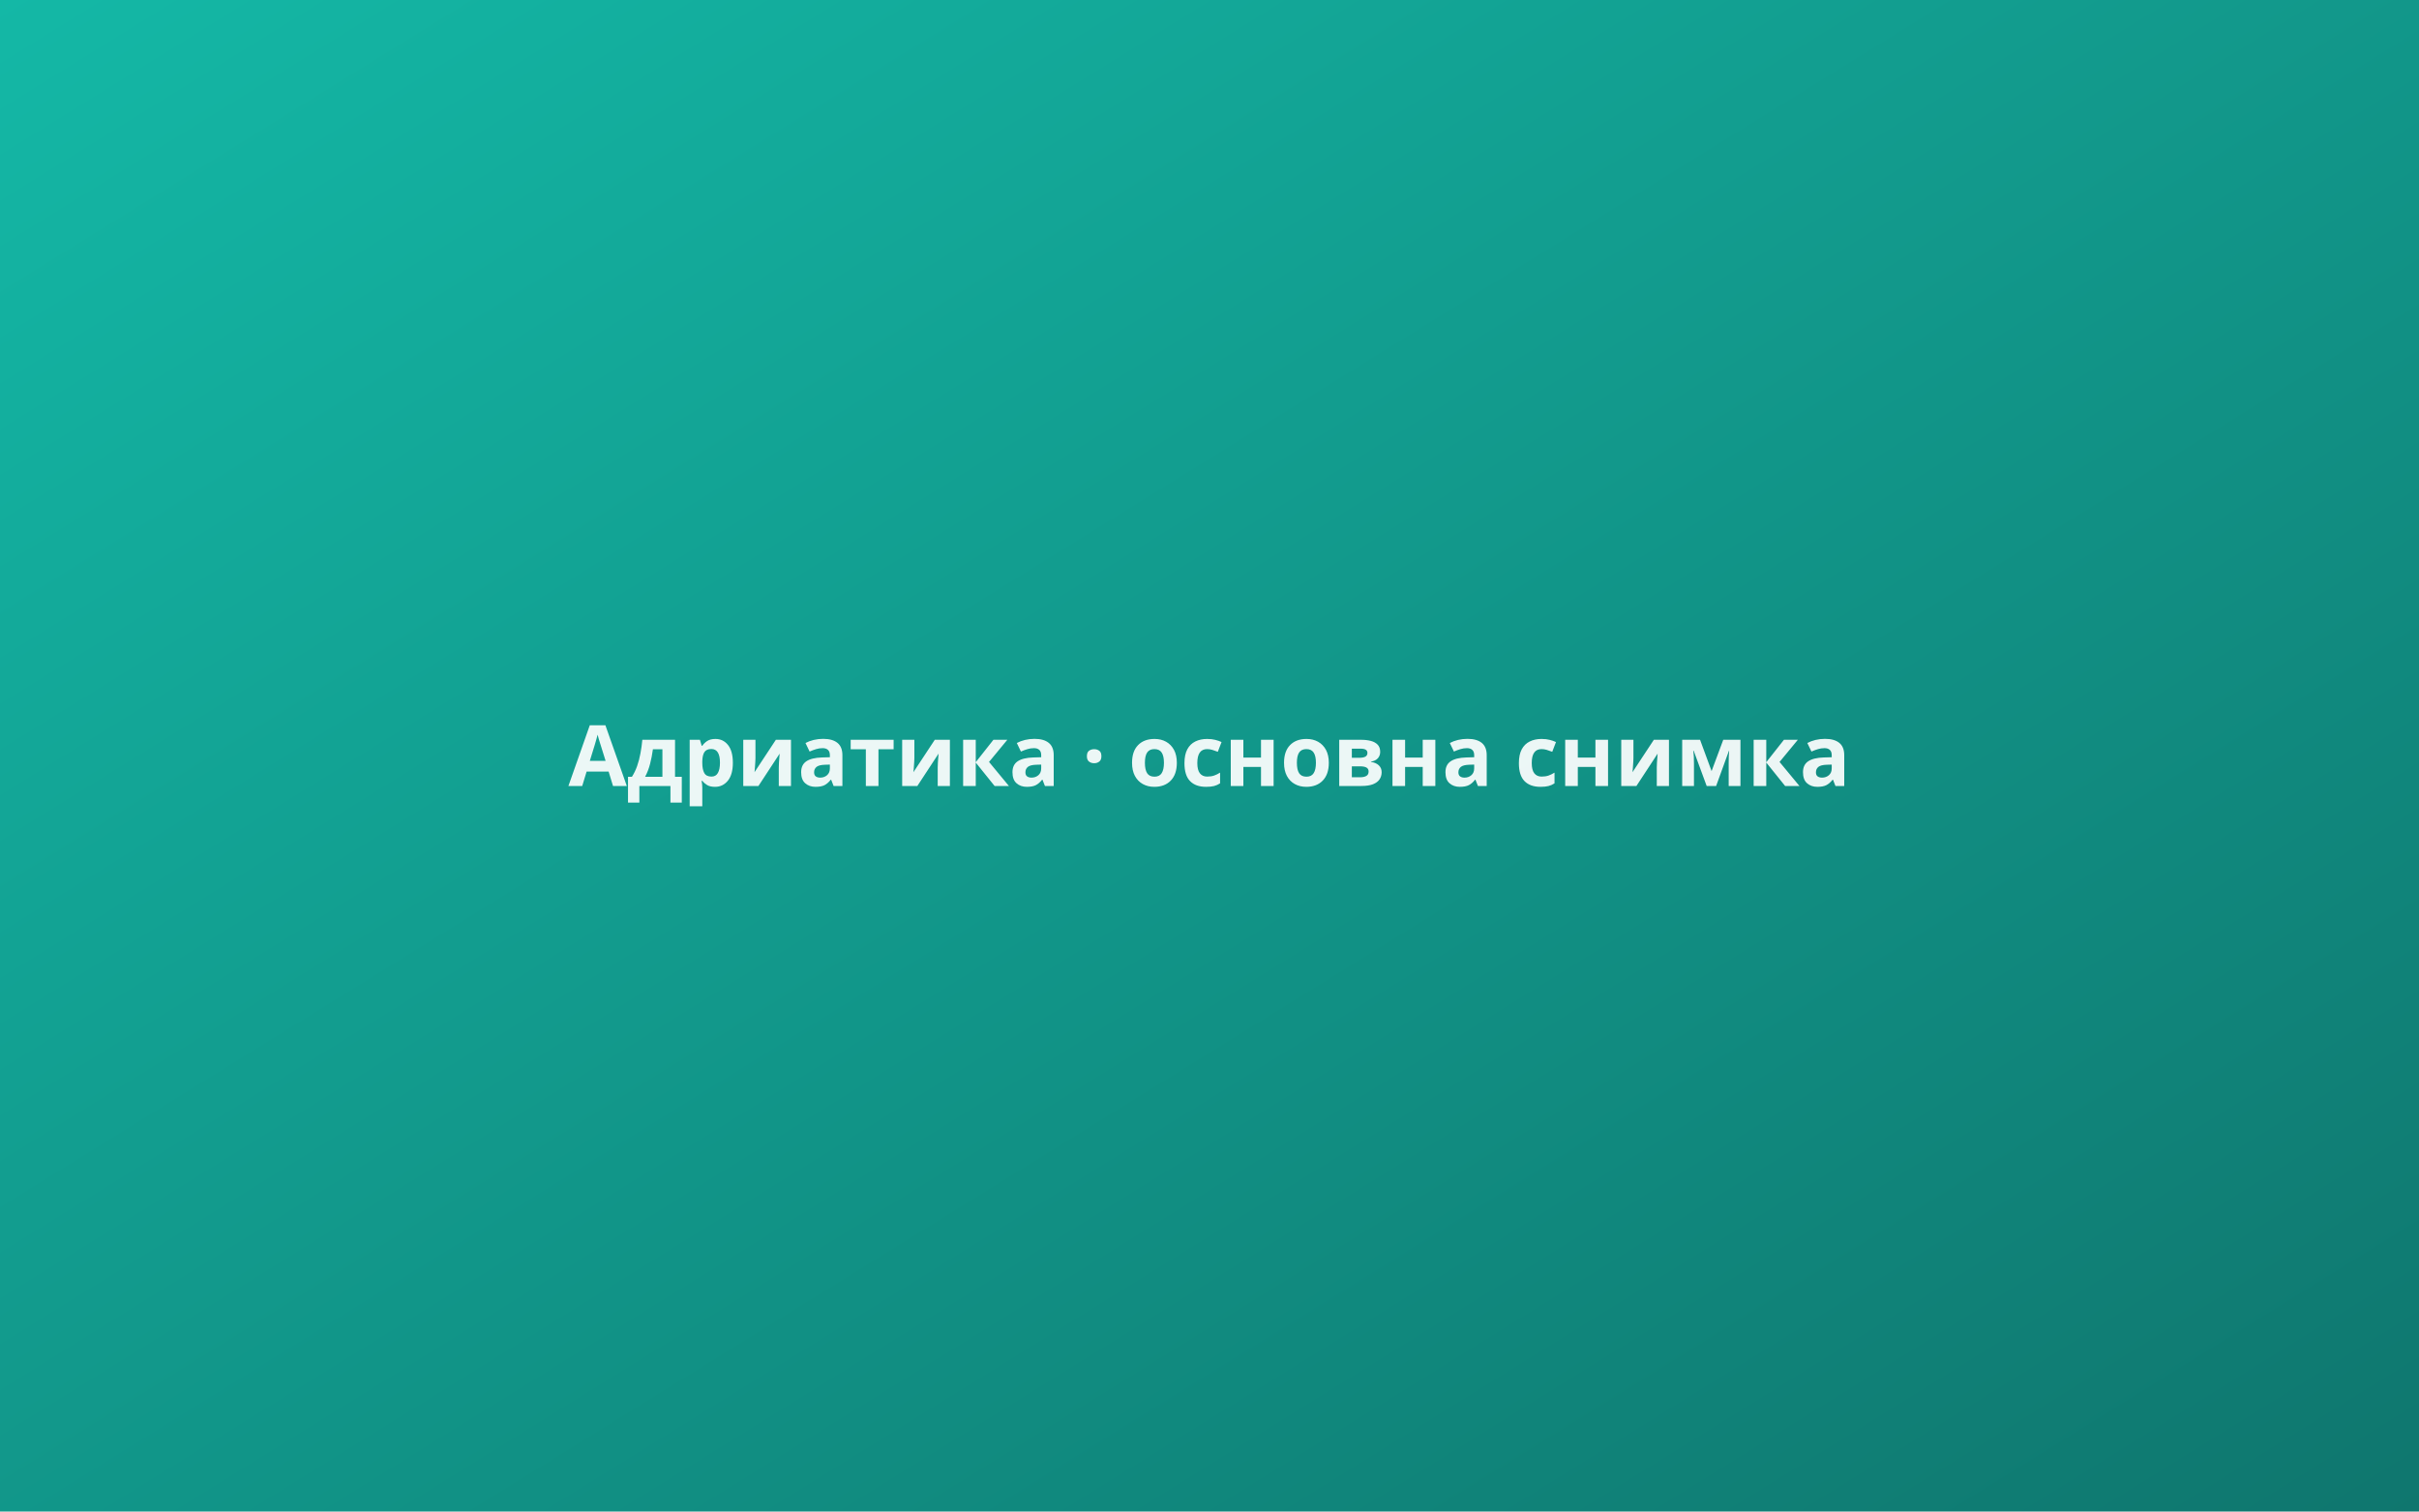
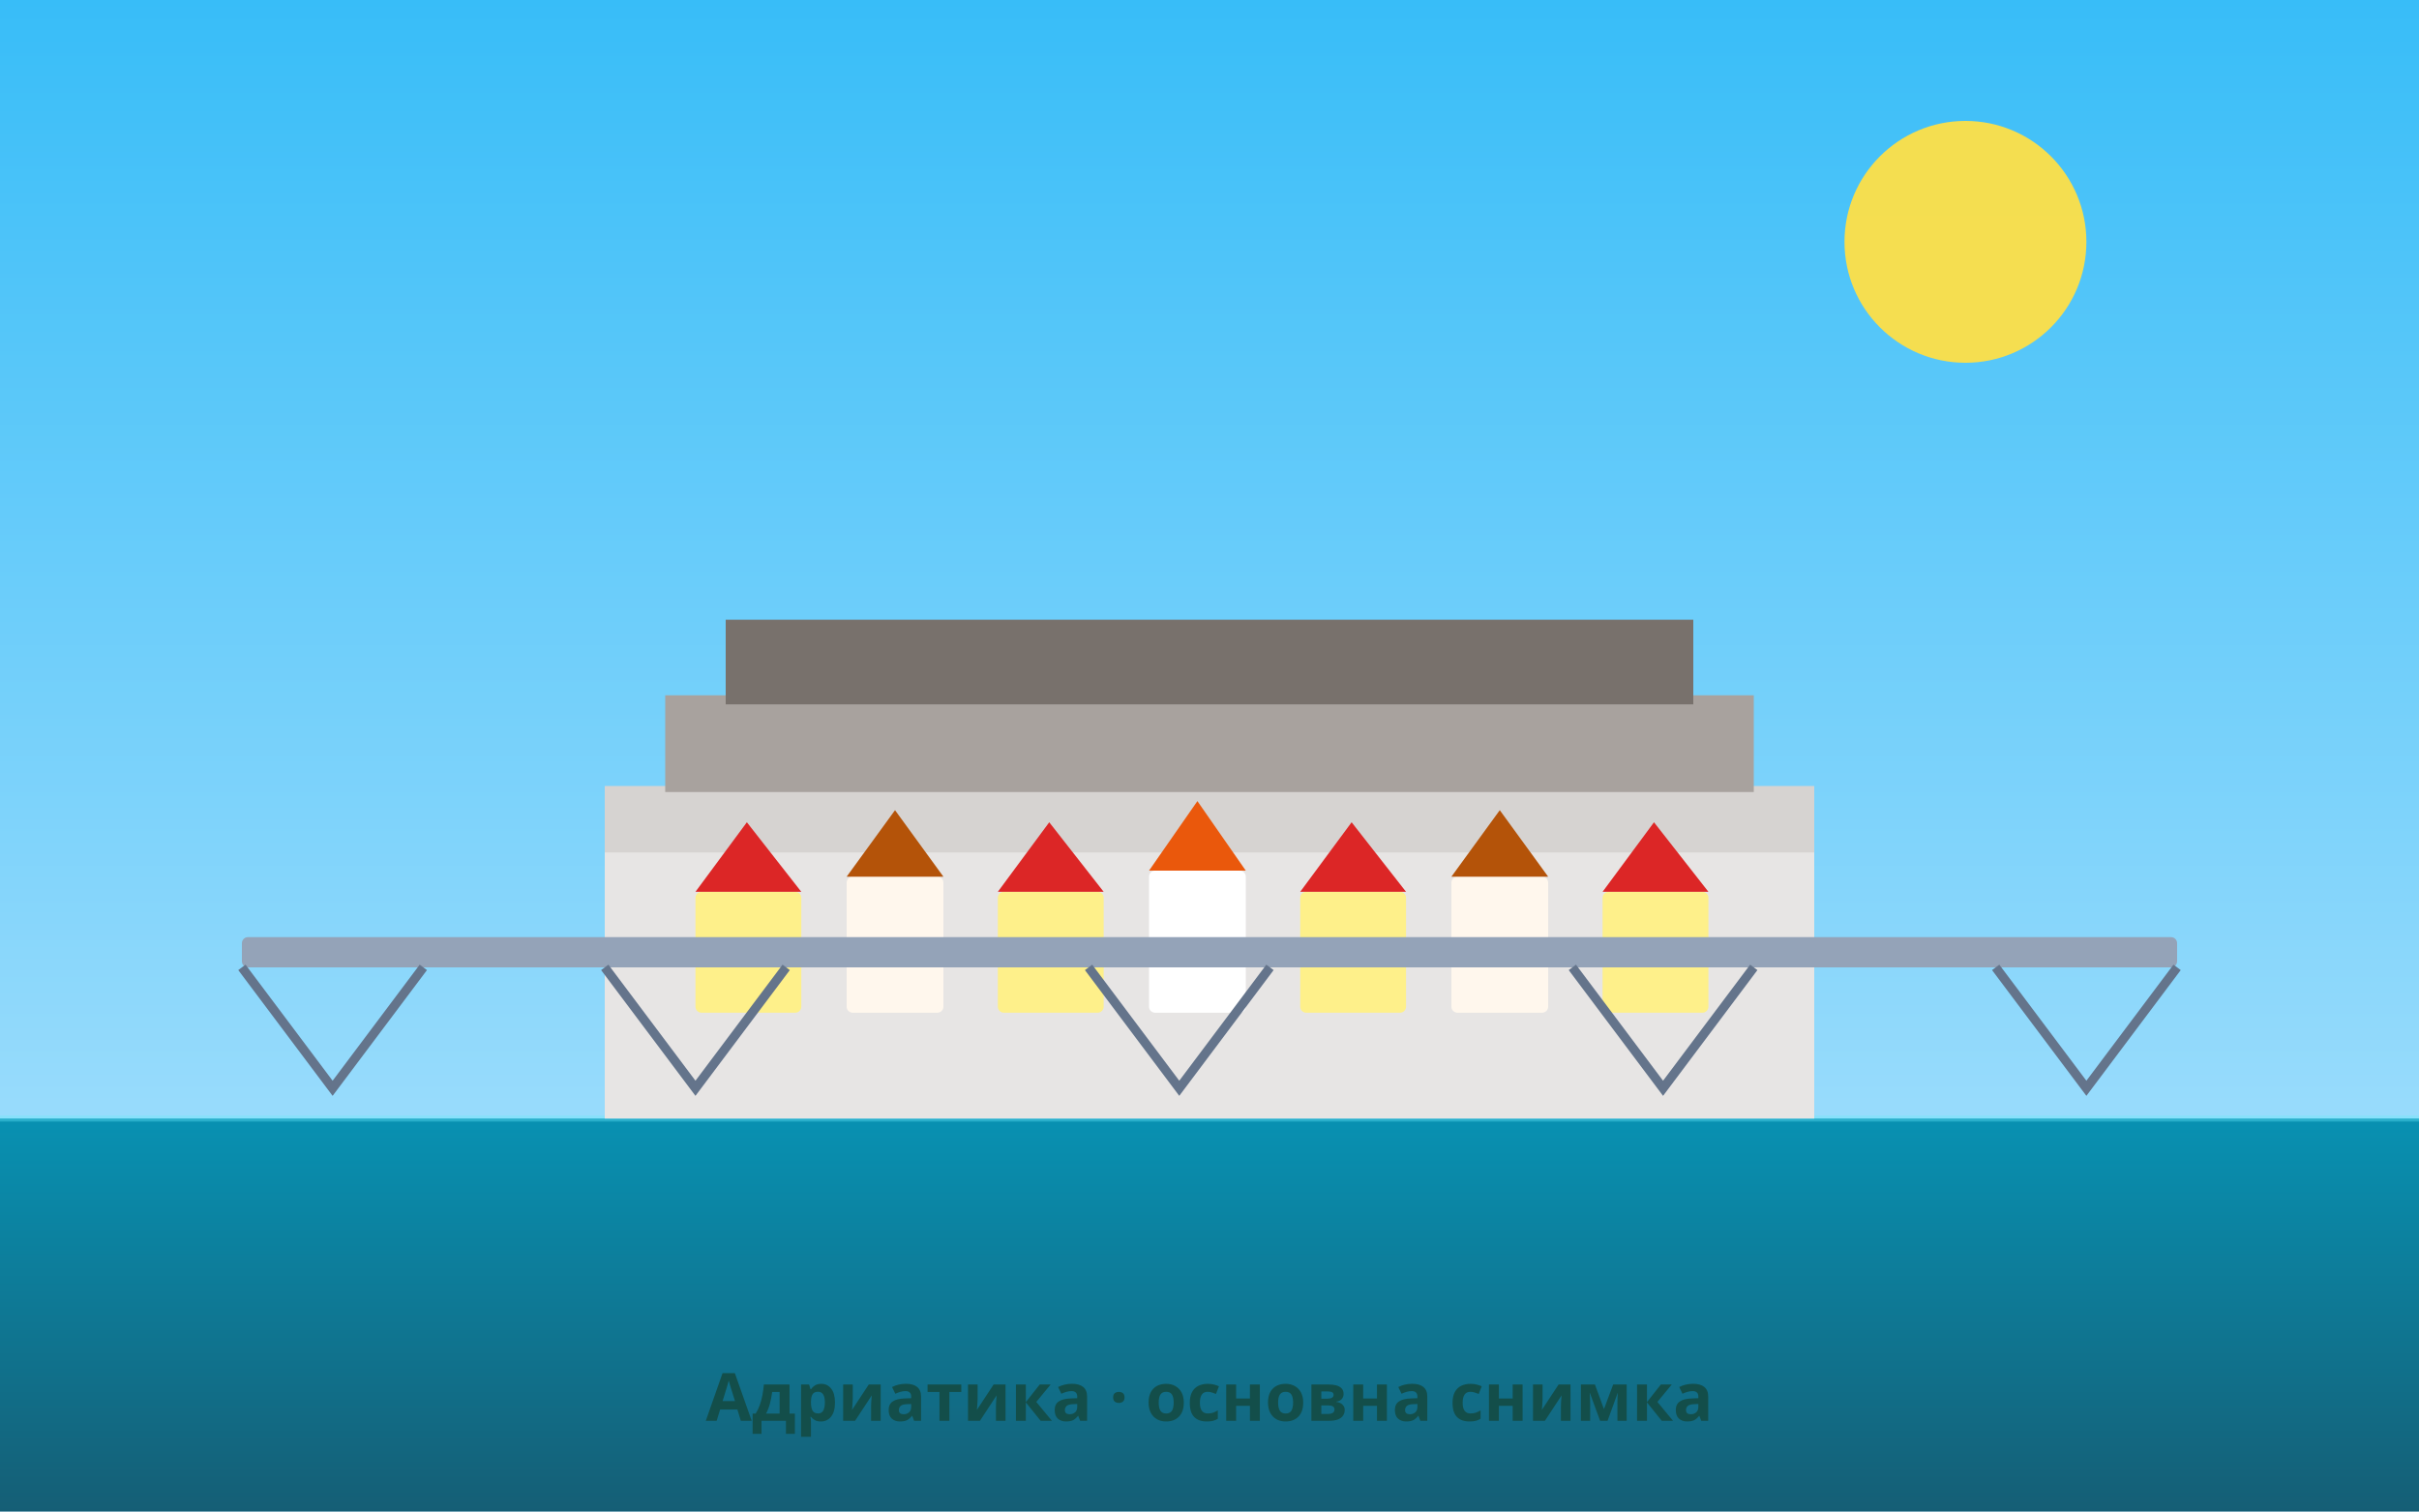
<svg xmlns="http://www.w3.org/2000/svg" viewBox="0 0 800 500" role="img" aria-label="Адриатика · основна снимка">
  <defs>
-     <linearGradient id="bg" x1="0%" y1="0%" x2="100%" y2="100%">
-       <stop offset="0%" stop-color="#14b8a6" />
-       <stop offset="100%" stop-color="#0f766e" />
+     <linearGradient id="sky" x1="0" y1="0" x2="0" y2="1">
+       <stop offset="0%" stop-color="#38bdf8" />
+       <stop offset="100%" stop-color="#bae6fd" />
+     </linearGradient>
+     <linearGradient id="sea" x1="0" y1="0" x2="0" y2="1">
+       <stop offset="0%" stop-color="#0891b2" />
+       <stop offset="100%" stop-color="#155e75" />
    </linearGradient>
  </defs>
-   <rect width="800" height="500" fill="url(#bg)" />
-   <text x="400" y="260" text-anchor="middle" fill="white" font-family="system-ui,sans-serif" font-size="28" font-weight="600" opacity="0.92">Адриатика · основна снимка</text>
+   <rect width="800" height="500" fill="url(#sky)" />
+   <circle cx="650" cy="80" r="40" fill="#fde047" opacity="0.95" />
+   <path d="M0 370 L800 370 L800 500 L0 500 Z" fill="url(#sea)" />
+   <path d="M0 370 L800 370" fill="none" stroke="#67e8f9" stroke-width="2" opacity="0.35" />
+   <g transform="translate(200, 200)">
+     <rect x="0" y="80" width="400" height="90" fill="#e7e5e4" />
+     <rect x="0" y="60" width="400" height="22" fill="#d6d3d1" />
+     <rect x="20" y="30" width="360" height="32" fill="#a8a29e" />
+     <rect x="40" y="5" width="320" height="28" fill="#78716c" />
+     <rect x="30" y="95" width="35" height="40" rx="2" fill="#fef08a" />
+     <path d="M30 95 L47 72 L65 95 Z" fill="#dc2626" />
+     <rect x="80" y="90" width="32" height="45" rx="2" fill="#fff7ed" />
+     <path d="M80 90 L96 68 L112 90 Z" fill="#b45309" />
+     <rect x="130" y="95" width="35" height="40" rx="2" fill="#fef08a" />
+     <path d="M130 95 L147 72 L165 95 Z" fill="#dc2626" />
+     <rect x="180" y="88" width="32" height="47" rx="2" fill="#fff" />
+     <path d="M180 88 L196 65 L212 88 Z" fill="#ea580c" />
+     <rect x="230" y="95" width="35" height="40" rx="2" fill="#fef08a" />
+     <path d="M230 95 L247 72 L265 95 Z" fill="#dc2626" />
+     <rect x="280" y="90" width="32" height="45" rx="2" fill="#fff7ed" />
+     <path d="M280 90 L296 68 L312 90 Z" fill="#b45309" />
+     <rect x="330" y="95" width="35" height="40" rx="2" fill="#fef08a" />
+     <path d="M330 95 L347 72 L365 95 Z" fill="#dc2626" />
+   </g>
+   <g transform="translate(80, 310)">
+     <rect x="0" y="0" width="640" height="10" rx="2" fill="#94a3b8" />
+     <path d="M0 10 L30 50 L60 10" fill="none" stroke="#64748b" stroke-width="3" />
+     <path d="M120 10 L150 50 L180 10" fill="none" stroke="#64748b" stroke-width="3" />
+     <path d="M280 10 L310 50 L340 10" fill="none" stroke="#64748b" stroke-width="3" />
+     <path d="M440 10 L470 50 L500 10" fill="none" stroke="#64748b" stroke-width="3" />
+     <path d="M580 10 L610 50 L640 10" fill="none" stroke="#64748b" stroke-width="3" />
+   </g>
+   <text x="400" y="470" text-anchor="middle" fill="#134e4a" font-family="system-ui,sans-serif" font-size="22" font-weight="600">Адриатика · основна снимка</text>
</svg>
